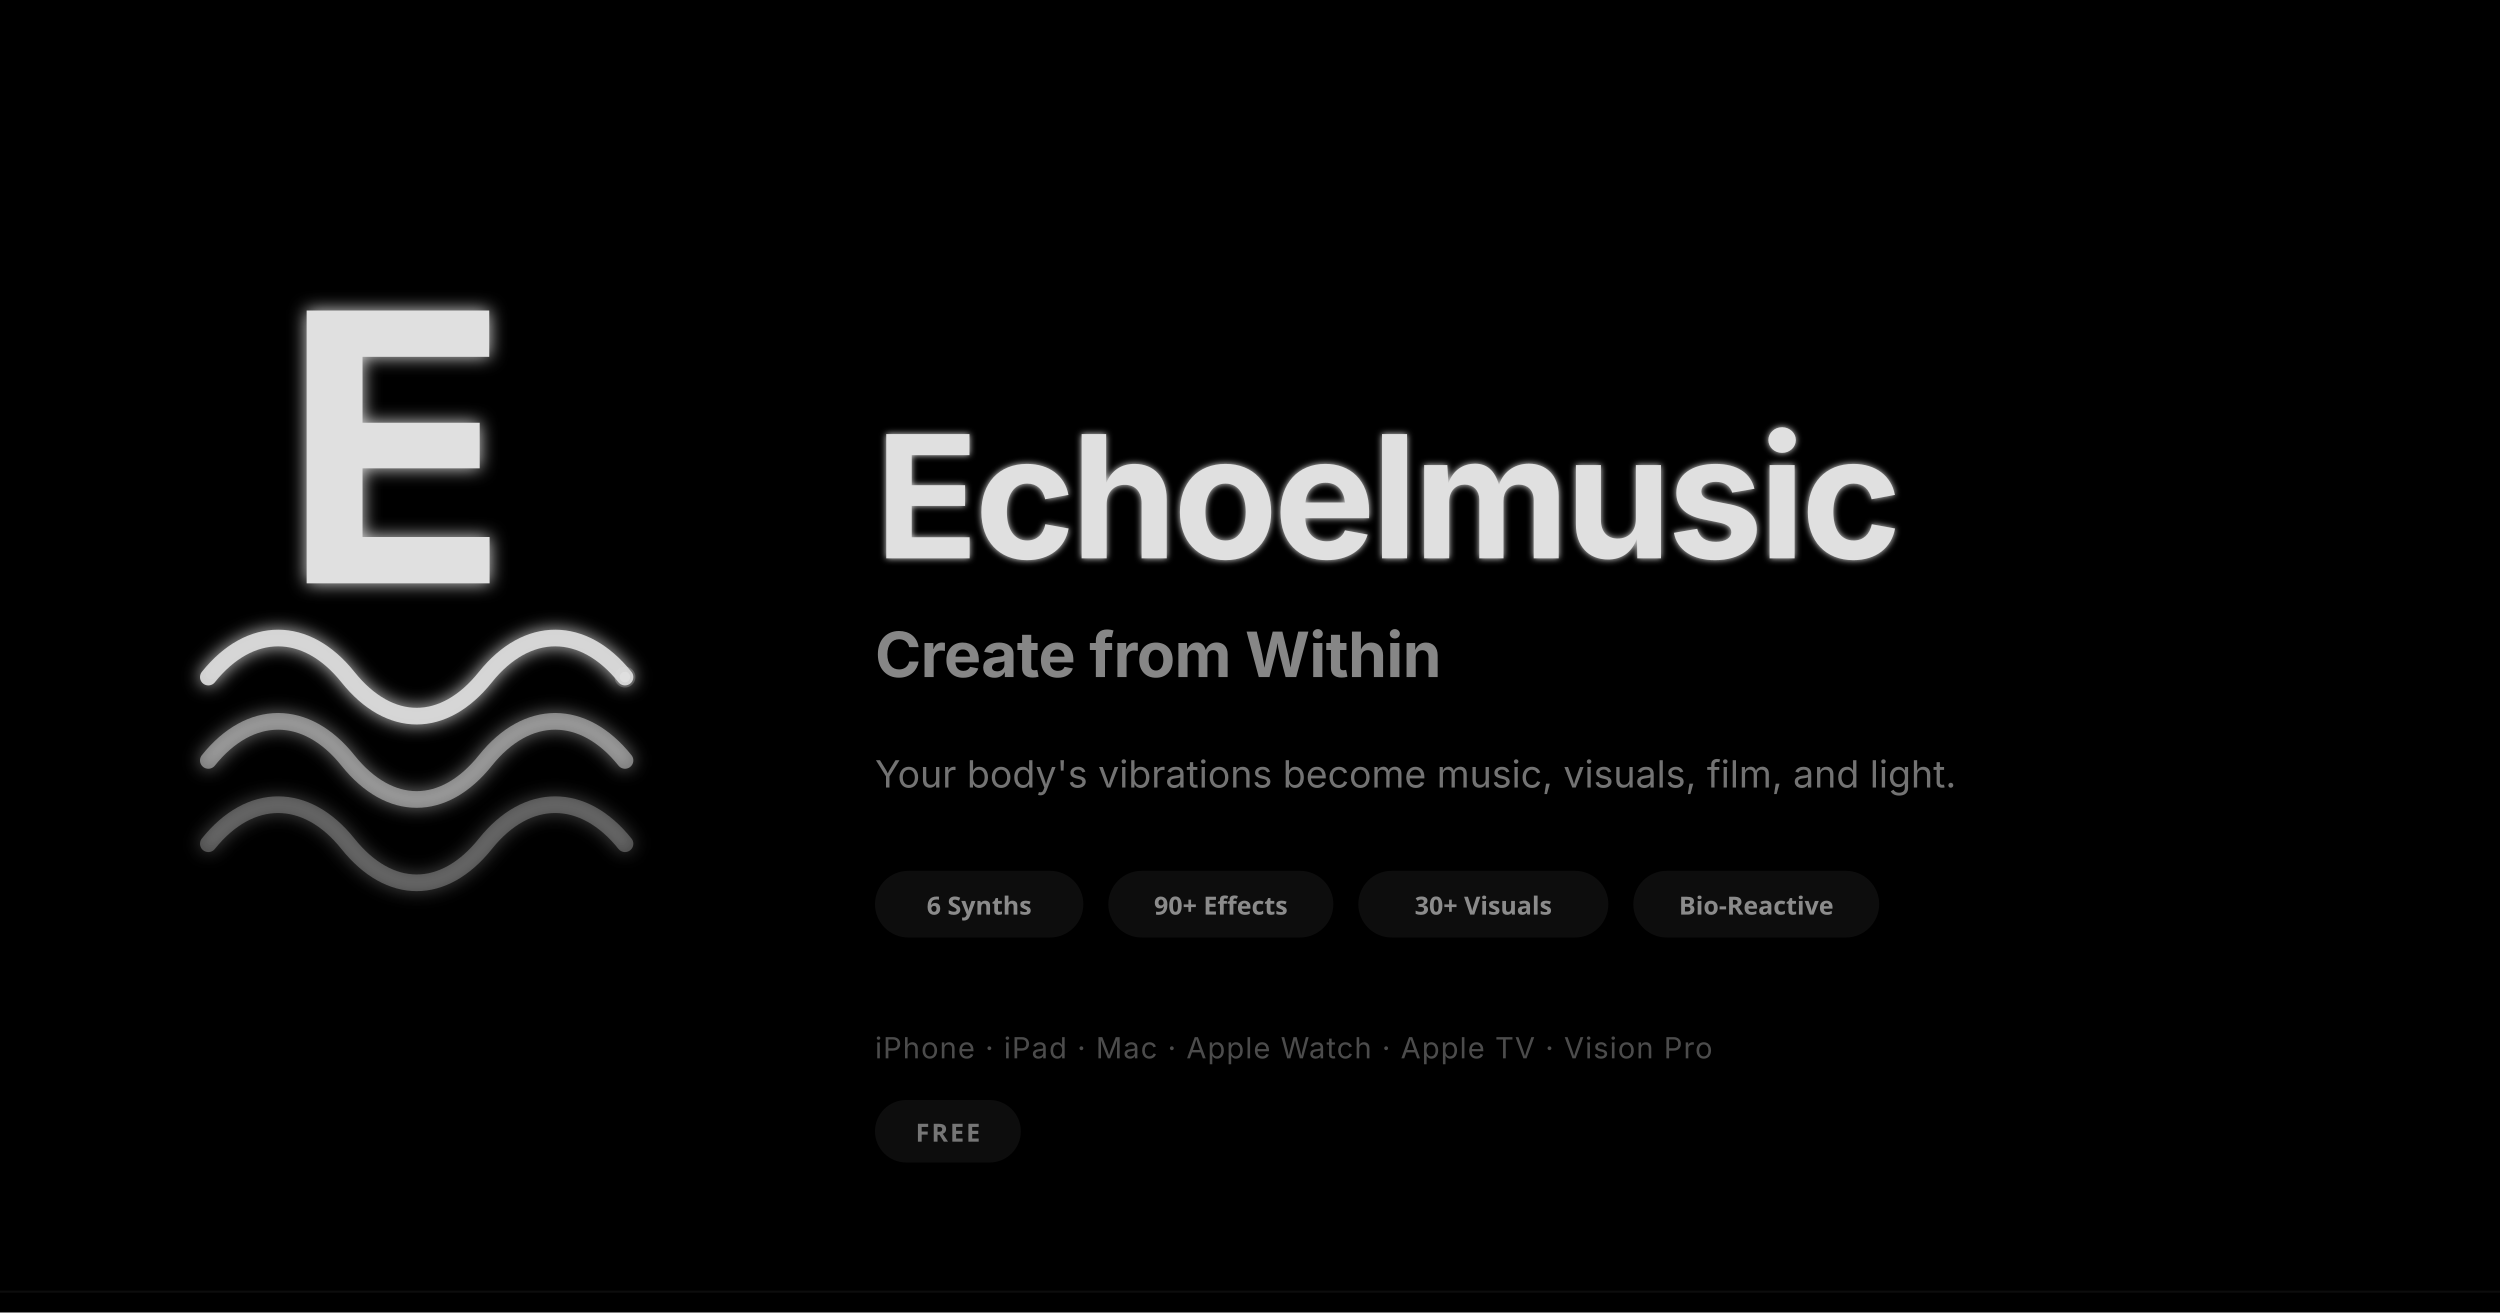
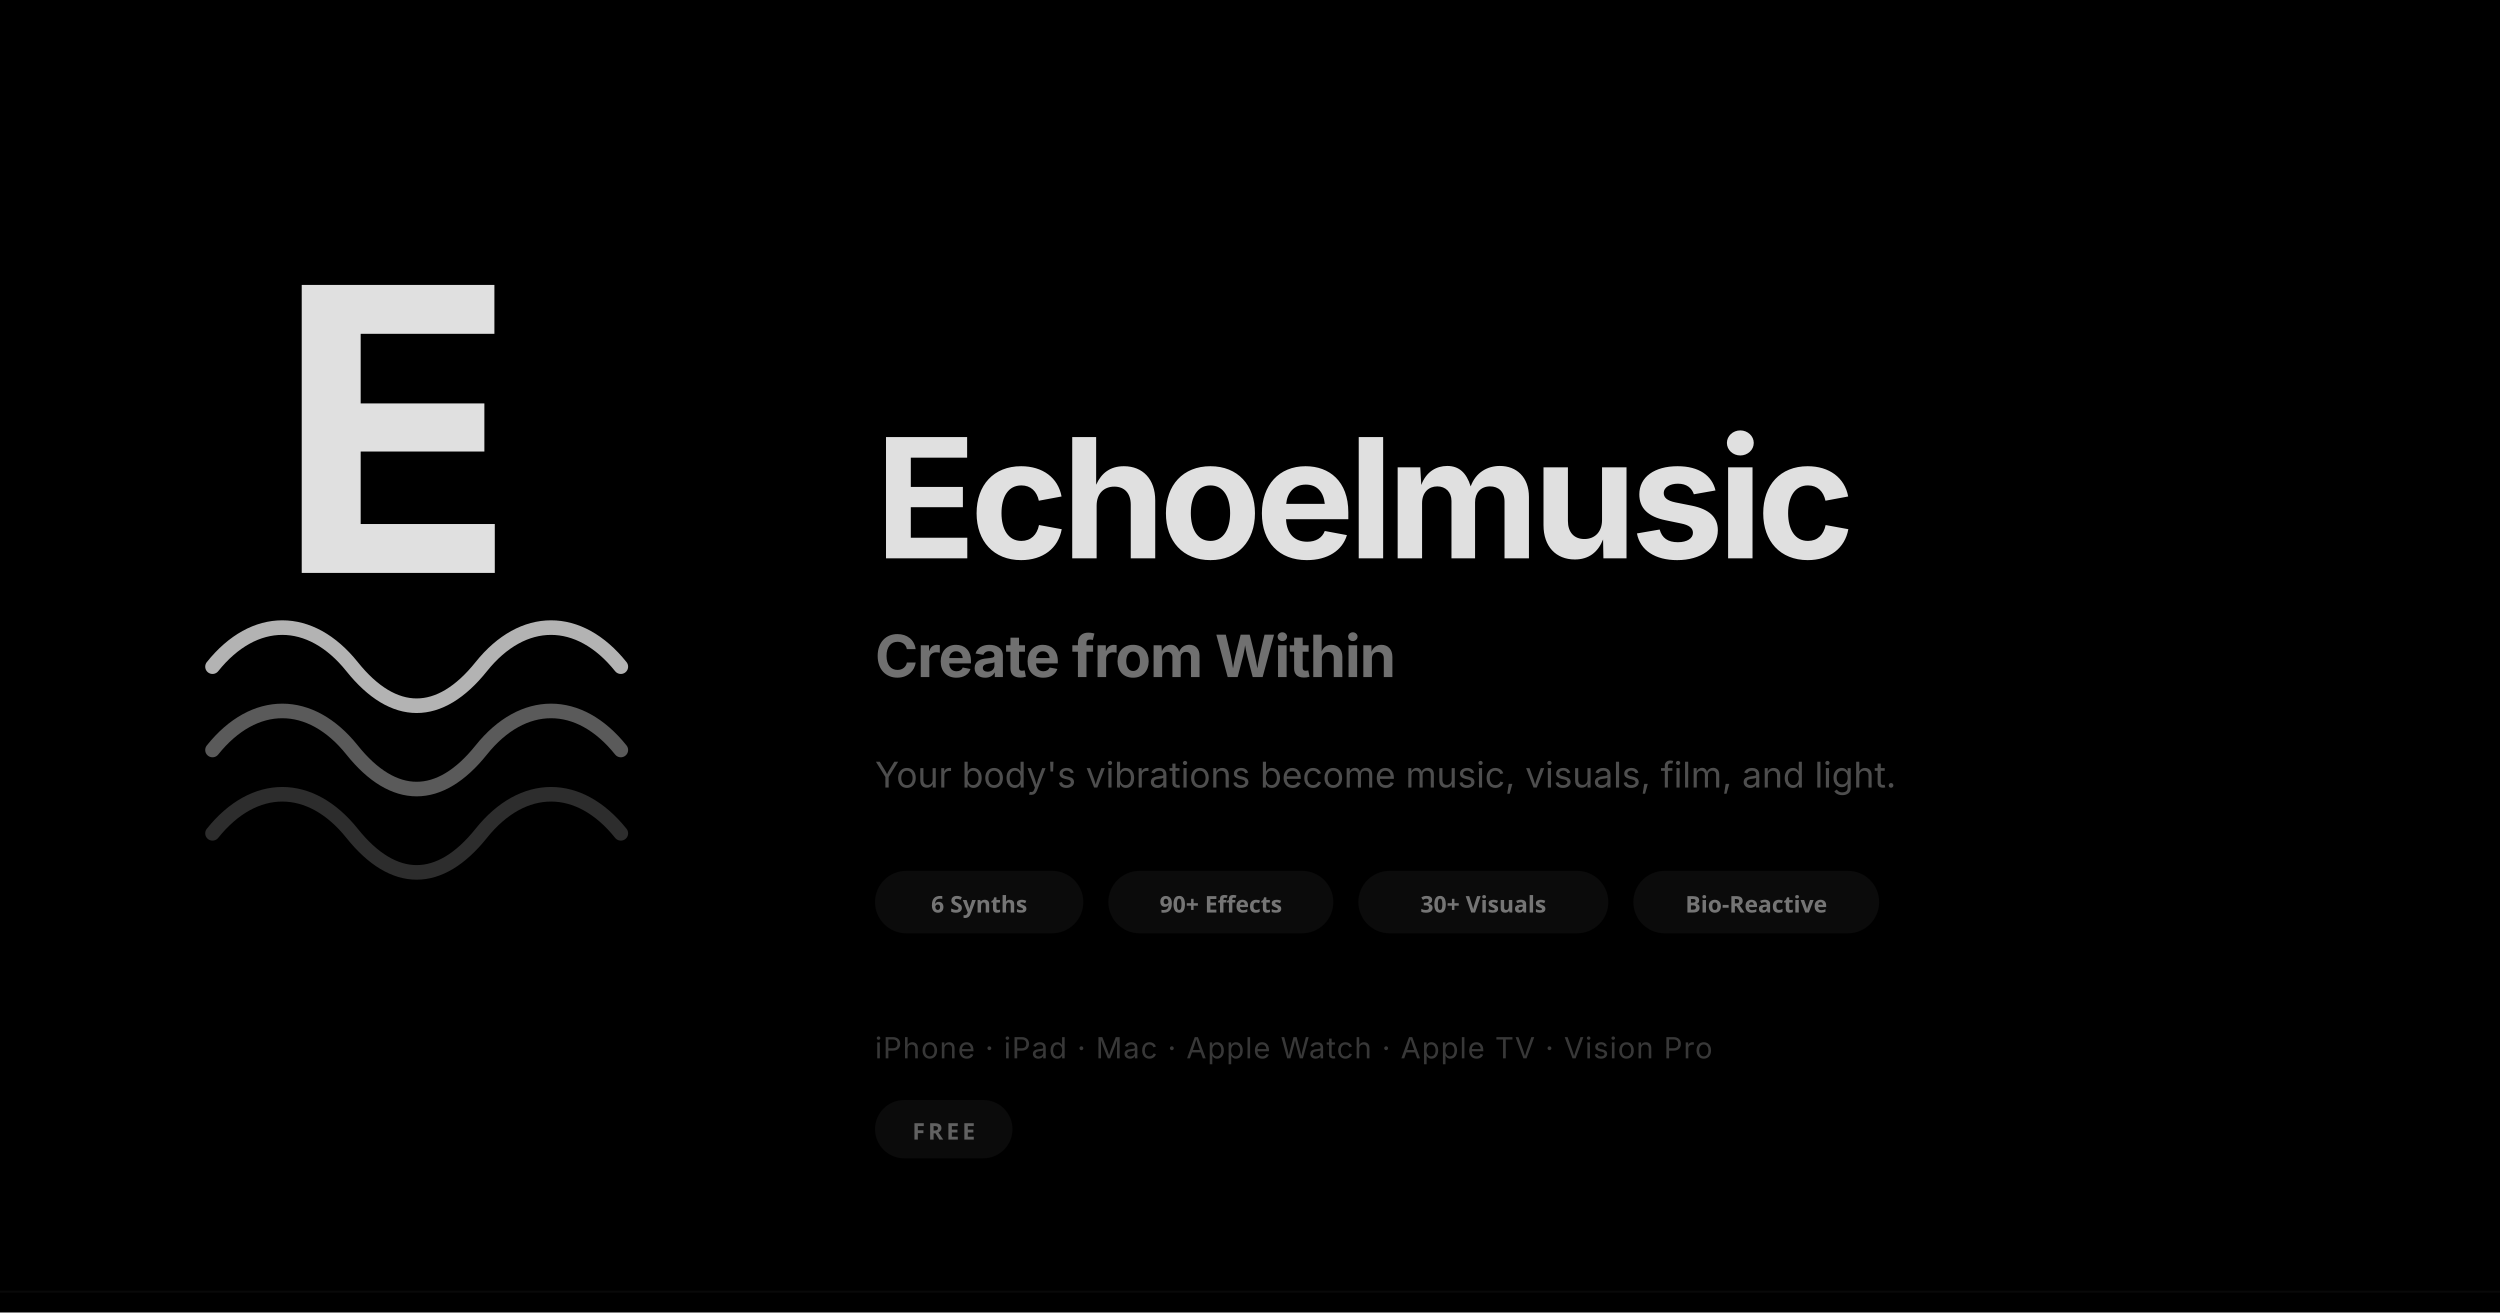
<svg xmlns="http://www.w3.org/2000/svg" viewBox="0 0 1200 630">
-   <defs>
-     <filter id="glow" x="-30%" y="-30%" width="160%" height="160%">
-       <feGaussianBlur stdDeviation="4" result="b" />
-       <feMerge>
-         <feMergeNode in="b" />
-         <feMergeNode in="SourceGraphic" />
-       </feMerge>
-     </filter>
-     <filter id="tg" x="-10%" y="-10%" width="120%" height="120%">
-       <feGaussianBlur stdDeviation="1.5" result="b" />
-       <feMerge>
-         <feMergeNode in="b" />
-         <feMergeNode in="SourceGraphic" />
-       </feMerge>
-     </filter>
-   </defs>
  <rect width="1200" height="630" fill="#000000" />
-   <text x="190" y="280" text-anchor="middle" font-family="'Atkinson Hyperlegible',-apple-system,sans-serif" font-weight="700" font-size="180" fill="#e0e0e0" filter="url(#glow)">E</text>
-   <g stroke="#e0e0e0" fill="none" stroke-width="8" stroke-linecap="round" filter="url(#glow)">
-     <path d="M100,325 C120,300 147,300 167,325 C187,350 213,350 233,325 C253,300 280,300 300,325" opacity="0.9" />
-     <path d="M100,365 C120,340 147,340 167,365 C187,390 213,390 233,365 C253,340 280,340 300,365" opacity="0.5" />
-     <path d="M100,405 C120,380 147,380 167,405 C187,430 213,430 233,405 C253,380 280,380 300,405" opacity="0.3" />
+   <text x="190" y="275" text-anchor="middle" font-family="'Atkinson Hyperlegible',-apple-system,sans-serif" font-weight="700" font-size="190" fill="#e0e0e0">E</text>
+   <g stroke="#e0e0e0" fill="none" stroke-width="7" stroke-linecap="round">
+     <path d="M102,320 C122,295 149,295 169,320 C189,345 211,345 231,320 C251,295 278,295 298,320" opacity="0.8" />
+     <path d="M102,360 C122,335 149,335 169,360 C189,385 211,385 231,360 C251,335 278,335 298,360" opacity="0.4" />
+     <path d="M102,400 C122,375 149,375 169,400 C189,425 211,425 231,400 C251,375 278,375 298,400" opacity="0.2" />
  </g>
-   <circle cx="300" cy="325" r="5" fill="#e0e0e0" opacity="0.25" />
-   <circle cx="300" cy="325" r="2.5" fill="#e0e0e0" opacity="0.9" />
-   <text x="420" y="268" font-family="'Atkinson Hyperlegible',-apple-system,BlinkMacSystemFont,'Helvetica Neue',sans-serif" font-size="82" font-weight="700" fill="#e0e0e0" filter="url(#tg)" letter-spacing="-2">
+   <text x="420" y="268" font-family="'Atkinson Hyperlegible',-apple-system,BlinkMacSystemFont,'Helvetica Neue',sans-serif" font-size="80" font-weight="700" fill="#e0e0e0" letter-spacing="-3">
    Echoelmusic
  </text>
-   <text x="420" y="325" font-family="'Atkinson Hyperlegible',-apple-system,BlinkMacSystemFont,'Helvetica Neue',sans-serif" font-size="30" fill="#e0e0e0" font-weight="700" letter-spacing="-0.3" opacity="0.6">
+   <text x="420" y="325" font-family="'Atkinson Hyperlegible',-apple-system,BlinkMacSystemFont,'Helvetica Neue',sans-serif" font-size="28" fill="#e0e0e0" font-weight="700" letter-spacing="-0.5" opacity="0.5">
    Create from Within
  </text>
-   <text x="420" y="378" font-family="'Atkinson Hyperlegible',-apple-system,BlinkMacSystemFont,'Helvetica Neue',sans-serif" font-size="18" fill="rgba(255,255,255,0.45)" font-weight="400">
+   <text x="420" y="378" font-family="'Atkinson Hyperlegible',-apple-system,BlinkMacSystemFont,'Helvetica Neue',sans-serif" font-size="17" fill="#e0e0e0" font-weight="400" opacity="0.35">
    Your body's vibrations become music, visuals, film, and light.
  </text>
  <g transform="translate(420, 418)">
-     <rect x="0" y="0" width="100" height="32" rx="16" fill="#e0e0e0" opacity="0.06" />
-     <text x="50" y="21" font-family="'Atkinson Hyperlegible',sans-serif" font-size="12" fill="#e0e0e0" text-anchor="middle" font-weight="700" opacity="0.6">6 Synths</text>
-     <rect x="112" y="0" width="108" height="32" rx="16" fill="#e0e0e0" opacity="0.06" />
-     <text x="166" y="21" font-family="'Atkinson Hyperlegible',sans-serif" font-size="12" fill="#e0e0e0" text-anchor="middle" font-weight="700" opacity="0.6">90+ Effects</text>
-     <rect x="232" y="0" width="120" height="32" rx="16" fill="#e0e0e0" opacity="0.06" />
-     <text x="292" y="21" font-family="'Atkinson Hyperlegible',sans-serif" font-size="12" fill="#e0e0e0" text-anchor="middle" font-weight="700" opacity="0.6">30+ Visuals</text>
-     <rect x="364" y="0" width="118" height="32" rx="16" fill="#e0e0e0" opacity="0.06" />
-     <text x="423" y="21" font-family="'Atkinson Hyperlegible',sans-serif" font-size="12" fill="#e0e0e0" text-anchor="middle" font-weight="700" opacity="0.6">Bio-Reactive</text>
+     <rect x="0" y="0" width="100" height="30" rx="15" fill="#e0e0e0" opacity="0.05" />
+     <text x="50" y="20" font-family="'Atkinson Hyperlegible',sans-serif" font-size="11" fill="#e0e0e0" text-anchor="middle" font-weight="700" opacity="0.5">6 Synths</text>
+     <rect x="112" y="0" width="108" height="30" rx="15" fill="#e0e0e0" opacity="0.05" />
+     <text x="166" y="20" font-family="'Atkinson Hyperlegible',sans-serif" font-size="11" fill="#e0e0e0" text-anchor="middle" font-weight="700" opacity="0.5">90+ Effects</text>
+     <rect x="232" y="0" width="120" height="30" rx="15" fill="#e0e0e0" opacity="0.05" />
+     <text x="292" y="20" font-family="'Atkinson Hyperlegible',sans-serif" font-size="11" fill="#e0e0e0" text-anchor="middle" font-weight="700" opacity="0.5">30+ Visuals</text>
+     <rect x="364" y="0" width="118" height="30" rx="15" fill="#e0e0e0" opacity="0.05" />
+     <text x="423" y="20" font-family="'Atkinson Hyperlegible',sans-serif" font-size="11" fill="#e0e0e0" text-anchor="middle" font-weight="700" opacity="0.5">Bio-Reactive</text>
  </g>
-   <text x="420" y="508" font-family="'Atkinson Hyperlegible',-apple-system,BlinkMacSystemFont,'Helvetica Neue',sans-serif" font-size="14" fill="rgba(255,255,255,0.3)" font-weight="400" letter-spacing="0.5">
+   <text x="420" y="508" font-family="'Atkinson Hyperlegible',-apple-system,BlinkMacSystemFont,'Helvetica Neue',sans-serif" font-size="14" fill="#e0e0e0" font-weight="400" letter-spacing="0.5" opacity="0.25">
    iPhone  ·  iPad  ·  Mac  ·  Apple Watch  ·  Apple TV  ·  Vision Pro
  </text>
-   <rect x="420" y="528" width="70" height="30" rx="15" fill="#e0e0e0" opacity="0.06" />
-   <text x="455" y="548" font-family="'Atkinson Hyperlegible',sans-serif" font-size="12" fill="#e0e0e0" text-anchor="middle" font-weight="700" letter-spacing="1" opacity="0.5">FREE</text>
-   <line x1="0" y1="620" x2="1200" y2="620" stroke="#e0e0e0" stroke-width="1" opacity="0.06" />
+   <rect x="420" y="528" width="66" height="28" rx="14" fill="#e0e0e0" opacity="0.05" />
+   <text x="453" y="547" font-family="'Atkinson Hyperlegible',sans-serif" font-size="11" fill="#e0e0e0" text-anchor="middle" font-weight="700" letter-spacing="1.5" opacity="0.4">FREE</text>
+   <line x1="0" y1="620" x2="1200" y2="620" stroke="#e0e0e0" stroke-width="1" opacity="0.04" />
</svg>
